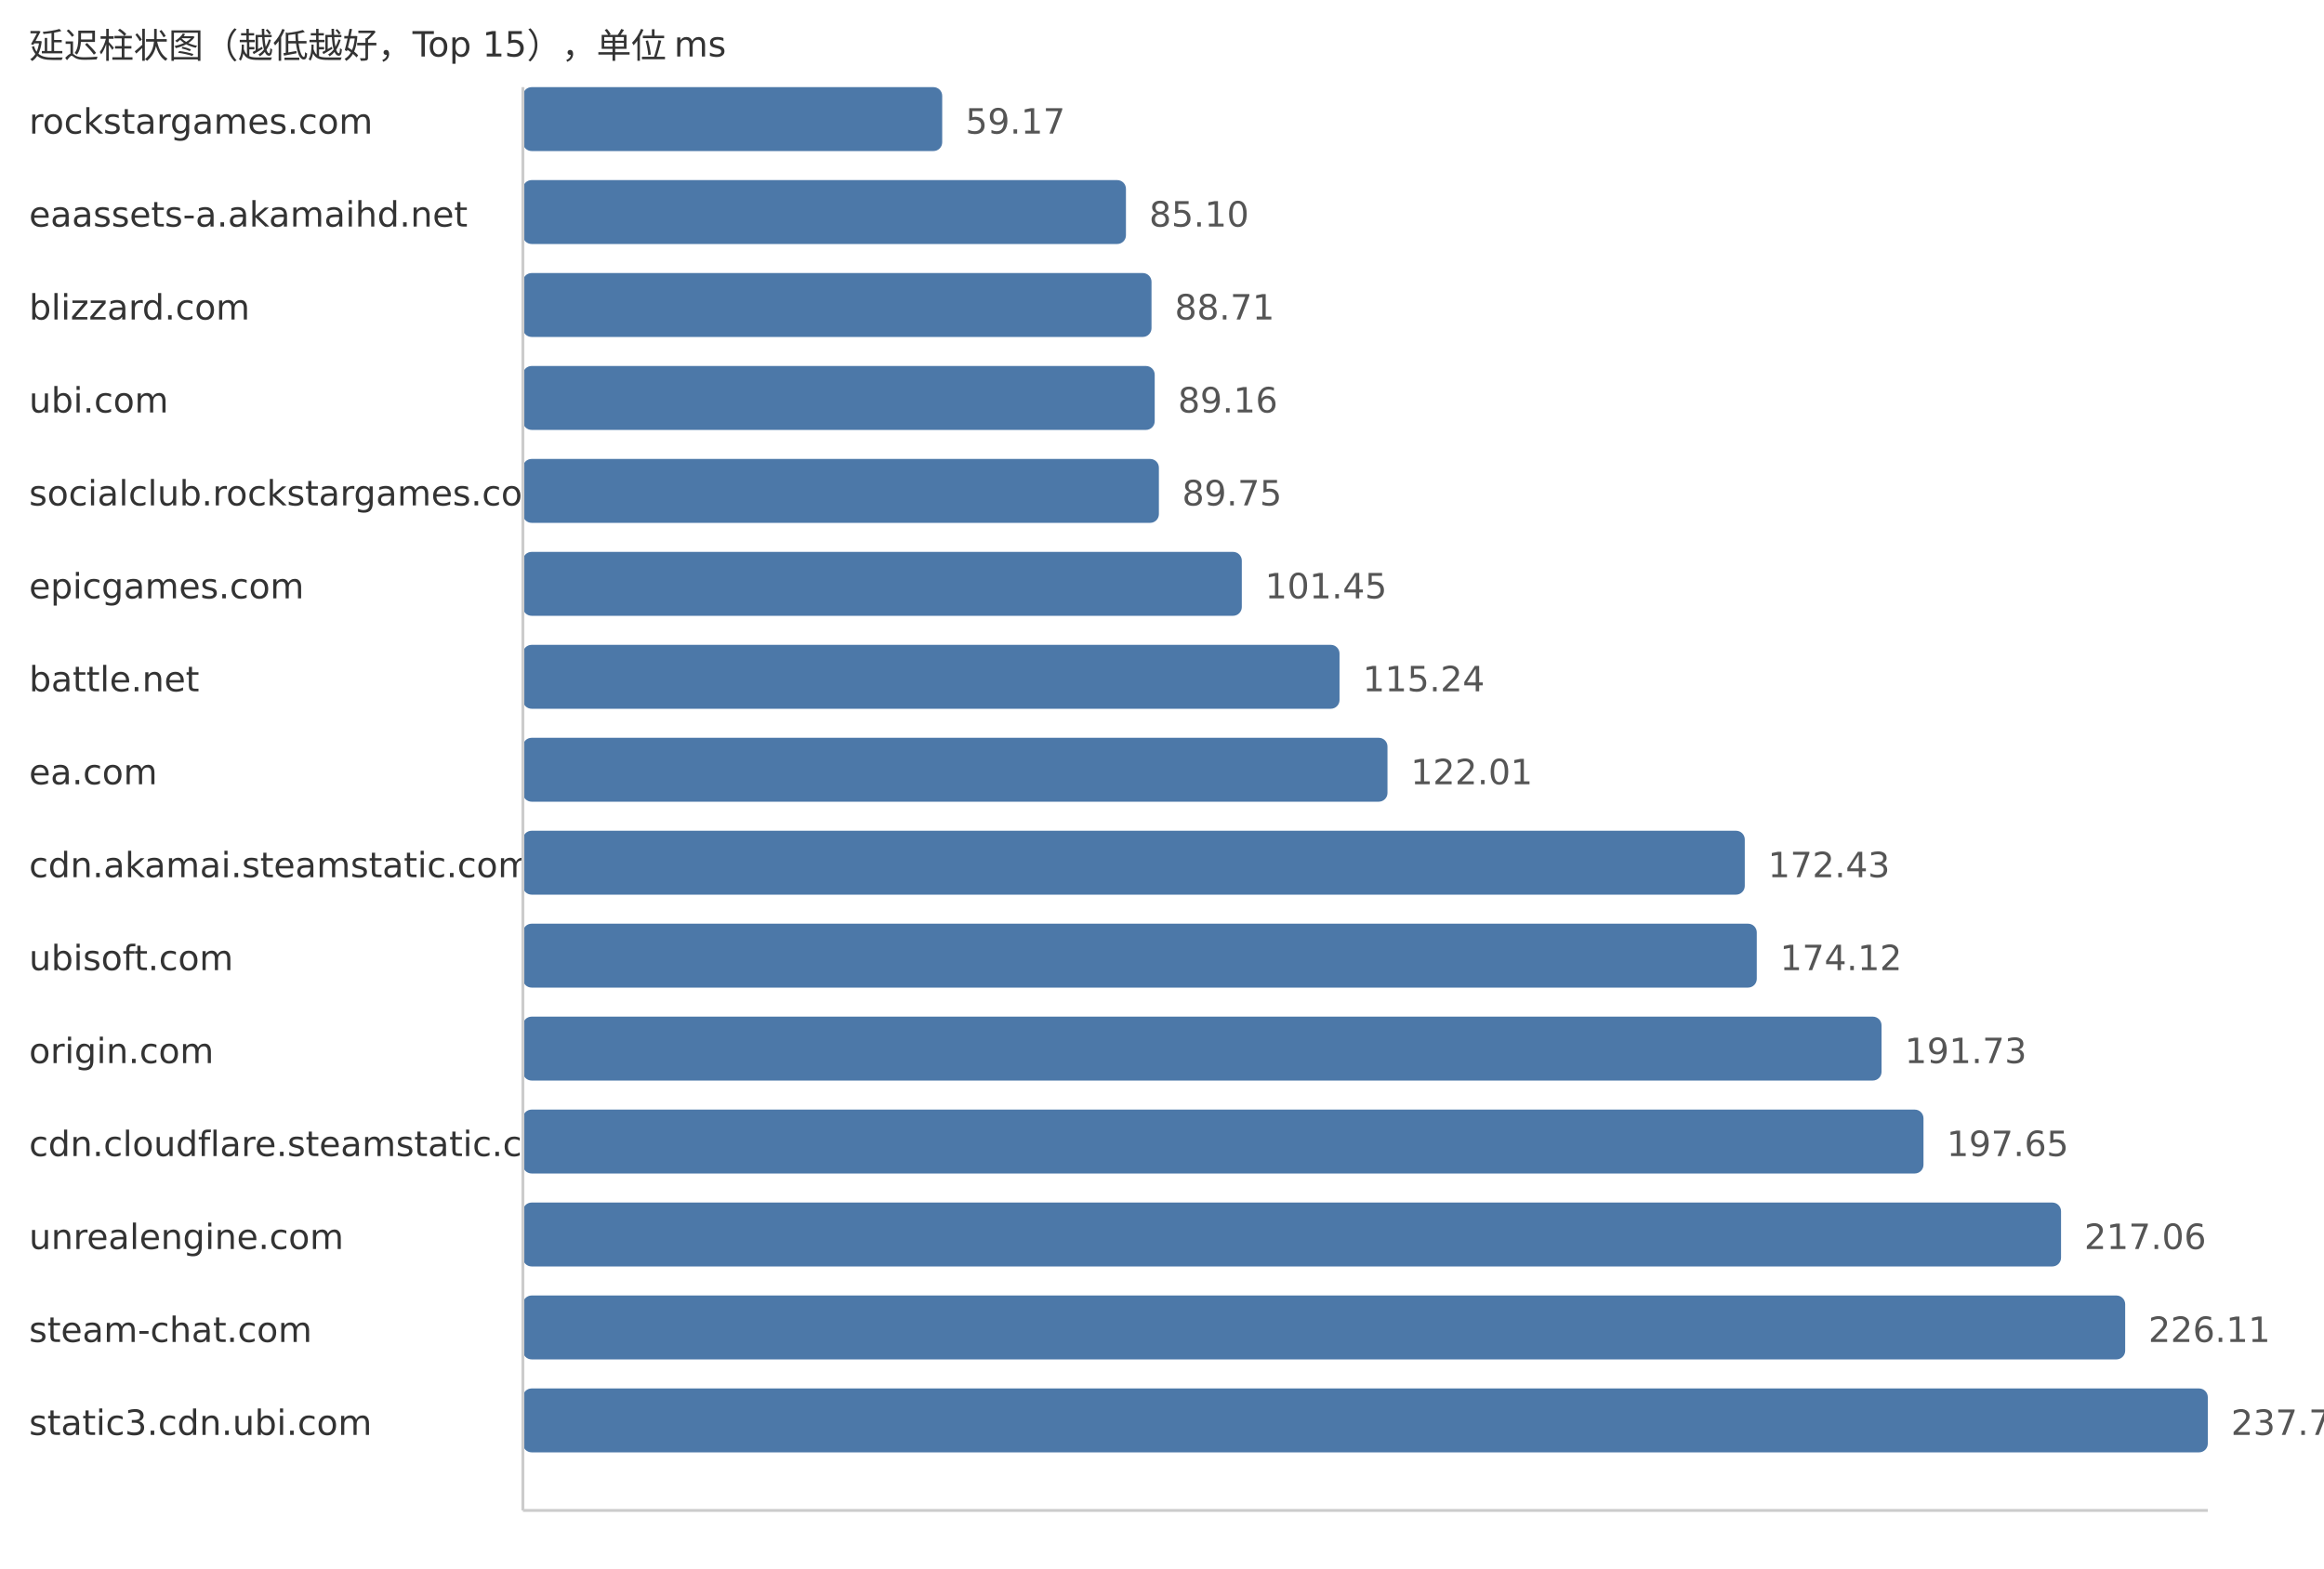
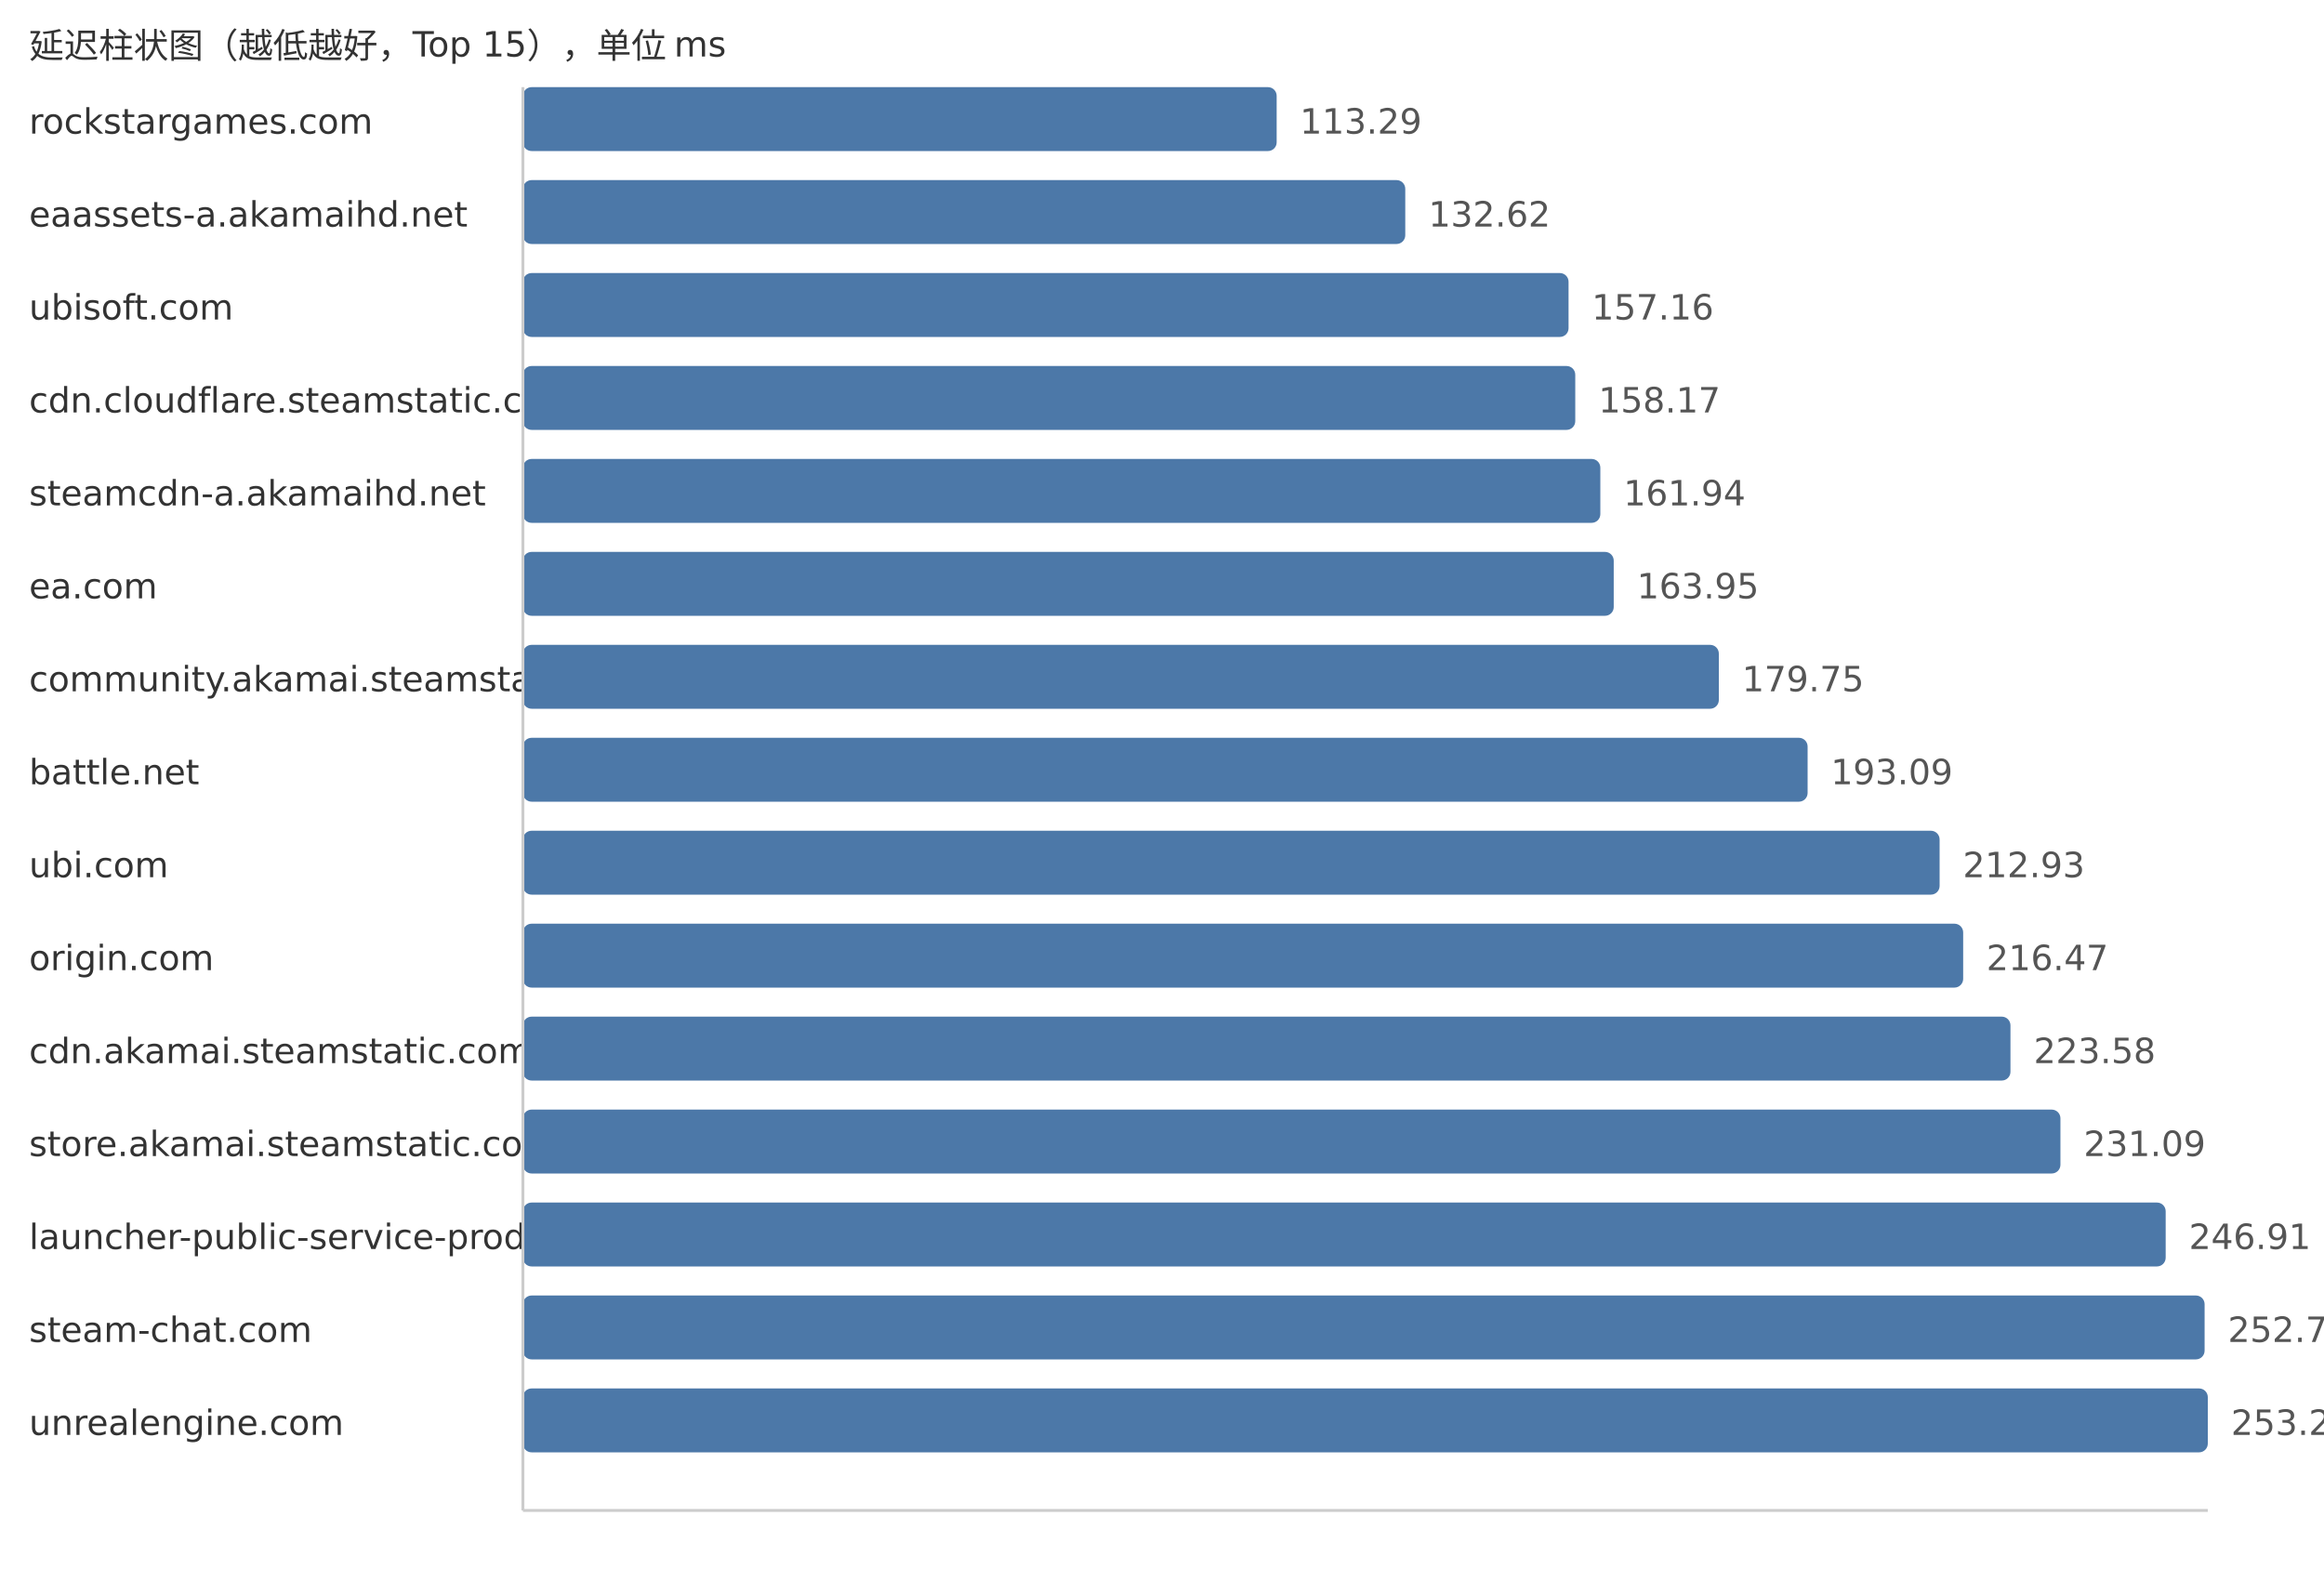
<svg xmlns="http://www.w3.org/2000/svg" width="800" height="540">
  <style> .label{font-family:DejaVu Sans,Verdana,Geneva,sans-serif;font-size:12px;fill:#333} .value{font-family:DejaVu Sans,Verdana,Geneva,sans-serif;font-size:12px;fill:#555} </style>
  <text x="10" y="20" class="label">延迟柱状图（越低越好，Top 15），单位 ms</text>
  <text x="10" y="46" class="label">rockstargames.com</text>
-   <rect x="180" y="30" width="144.34" height="22" fill="#4c78a8" rx="3" />
-   <text x="332.34" y="46" class="value">59.17</text>
+   <rect x="180" y="30" width="259.47" height="22" fill="#4c78a8" rx="3" />
+   <text x="447.47" y="46" class="value">113.29</text>
  <text x="10" y="78" class="label">eaassets-a.akamaihd.net</text>
-   <rect x="180" y="62" width="207.59" height="22" fill="#4c78a8" rx="3" />
-   <text x="395.59" y="78" class="value">85.10</text>
-   <text x="10" y="110" class="label">blizzard.com</text>
-   <rect x="180" y="94" width="216.39" height="22" fill="#4c78a8" rx="3" />
-   <text x="404.39" y="110" class="value">88.71</text>
-   <text x="10" y="142" class="label">ubi.com</text>
-   <rect x="180" y="126" width="217.49" height="22" fill="#4c78a8" rx="3" />
-   <text x="405.49" y="142" class="value">89.16</text>
-   <text x="10" y="174" class="label">socialclub.rockstargames.com</text>
-   <rect x="180" y="158" width="218.93" height="22" fill="#4c78a8" rx="3" />
-   <text x="406.93" y="174" class="value">89.75</text>
-   <text x="10" y="206" class="label">epicgames.com</text>
-   <rect x="180" y="190" width="247.47" height="22" fill="#4c78a8" rx="3" />
-   <text x="435.47" y="206" class="value">101.45</text>
-   <text x="10" y="238" class="label">battle.net</text>
-   <rect x="180" y="222" width="281.11" height="22" fill="#4c78a8" rx="3" />
-   <text x="469.11" y="238" class="value">115.24</text>
-   <text x="10" y="270" class="label">ea.com</text>
-   <rect x="180" y="254" width="297.62" height="22" fill="#4c78a8" rx="3" />
-   <text x="485.62" y="270" class="value">122.01</text>
-   <text x="10" y="302" class="label">cdn.akamai.steamstatic.com</text>
-   <rect x="180" y="286" width="420.61" height="22" fill="#4c78a8" rx="3" />
-   <text x="608.61" y="302" class="value">172.43</text>
-   <text x="10" y="334" class="label">ubisoft.com</text>
-   <rect x="180" y="318" width="424.74" height="22" fill="#4c78a8" rx="3" />
-   <text x="612.74" y="334" class="value">174.12</text>
-   <text x="10" y="366" class="label">origin.com</text>
-   <rect x="180" y="350" width="467.69" height="22" fill="#4c78a8" rx="3" />
-   <text x="655.69" y="366" class="value">191.73</text>
-   <text x="10" y="398" class="label">cdn.cloudflare.steamstatic.com</text>
-   <rect x="180" y="382" width="482.13" height="22" fill="#4c78a8" rx="3" />
-   <text x="670.13" y="398" class="value">197.65</text>
-   <text x="10" y="430" class="label">unrealengine.com</text>
-   <rect x="180" y="414" width="529.48" height="22" fill="#4c78a8" rx="3" />
-   <text x="717.48" y="430" class="value">217.06</text>
+   <rect x="180" y="62" width="303.74" height="22" fill="#4c78a8" rx="3" />
+   <text x="491.74" y="78" class="value">132.62</text>
+   <text x="10" y="110" class="label">ubisoft.com</text>
+   <rect x="180" y="94" width="359.95" height="22" fill="#4c78a8" rx="3" />
+   <text x="547.95" y="110" class="value">157.16</text>
+   <text x="10" y="142" class="label">cdn.cloudflare.steamstatic.com</text>
+   <rect x="180" y="126" width="362.26" height="22" fill="#4c78a8" rx="3" />
+   <text x="550.26" y="142" class="value">158.17</text>
+   <text x="10" y="174" class="label">steamcdn-a.akamaihd.net</text>
+   <rect x="180" y="158" width="370.89" height="22" fill="#4c78a8" rx="3" />
+   <text x="558.89" y="174" class="value">161.94</text>
+   <text x="10" y="206" class="label">ea.com</text>
+   <rect x="180" y="190" width="375.5" height="22" fill="#4c78a8" rx="3" />
+   <text x="563.5" y="206" class="value">163.95</text>
+   <text x="10" y="238" class="label">community.akamai.steamstatic.com</text>
+   <rect x="180" y="222" width="411.68" height="22" fill="#4c78a8" rx="3" />
+   <text x="599.68" y="238" class="value">179.75</text>
+   <text x="10" y="270" class="label">battle.net</text>
+   <rect x="180" y="254" width="442.24" height="22" fill="#4c78a8" rx="3" />
+   <text x="630.24" y="270" class="value">193.09</text>
+   <text x="10" y="302" class="label">ubi.com</text>
+   <rect x="180" y="286" width="487.68" height="22" fill="#4c78a8" rx="3" />
+   <text x="675.68" y="302" class="value">212.93</text>
+   <text x="10" y="334" class="label">origin.com</text>
+   <rect x="180" y="318" width="495.79" height="22" fill="#4c78a8" rx="3" />
+   <text x="683.79" y="334" class="value">216.47</text>
+   <text x="10" y="366" class="label">cdn.akamai.steamstatic.com</text>
+   <rect x="180" y="350" width="512.07" height="22" fill="#4c78a8" rx="3" />
+   <text x="700.07" y="366" class="value">223.58</text>
+   <text x="10" y="398" class="label">store.akamai.steamstatic.com</text>
+   <rect x="180" y="382" width="529.27" height="22" fill="#4c78a8" rx="3" />
+   <text x="717.27" y="398" class="value">231.09</text>
+   <text x="10" y="430" class="label">launcher-public-service-prod06.ol.epicgames.com</text>
+   <rect x="180" y="414" width="565.5" height="22" fill="#4c78a8" rx="3" />
+   <text x="753.5" y="430" class="value">246.91</text>
  <text x="10" y="462" class="label">steam-chat.com</text>
-   <rect x="180" y="446" width="551.56" height="22" fill="#4c78a8" rx="3" />
-   <text x="739.56" y="462" class="value">226.11</text>
-   <text x="10" y="494" class="label">static3.cdn.ubi.com</text>
+   <rect x="180" y="446" width="578.9" height="22" fill="#4c78a8" rx="3" />
+   <text x="766.9" y="462" class="value">252.76</text>
+   <text x="10" y="494" class="label">unrealengine.com</text>
  <rect x="180" y="478" width="580.0" height="22" fill="#4c78a8" rx="3" />
-   <text x="768.0" y="494" class="value">237.77</text>
+   <text x="768.0" y="494" class="value">253.24</text>
  <line x1="180" y1="30" x2="180" y2="520" stroke="#ccc" />
  <line x1="180" y1="520" x2="760" y2="520" stroke="#ccc" />
</svg>
